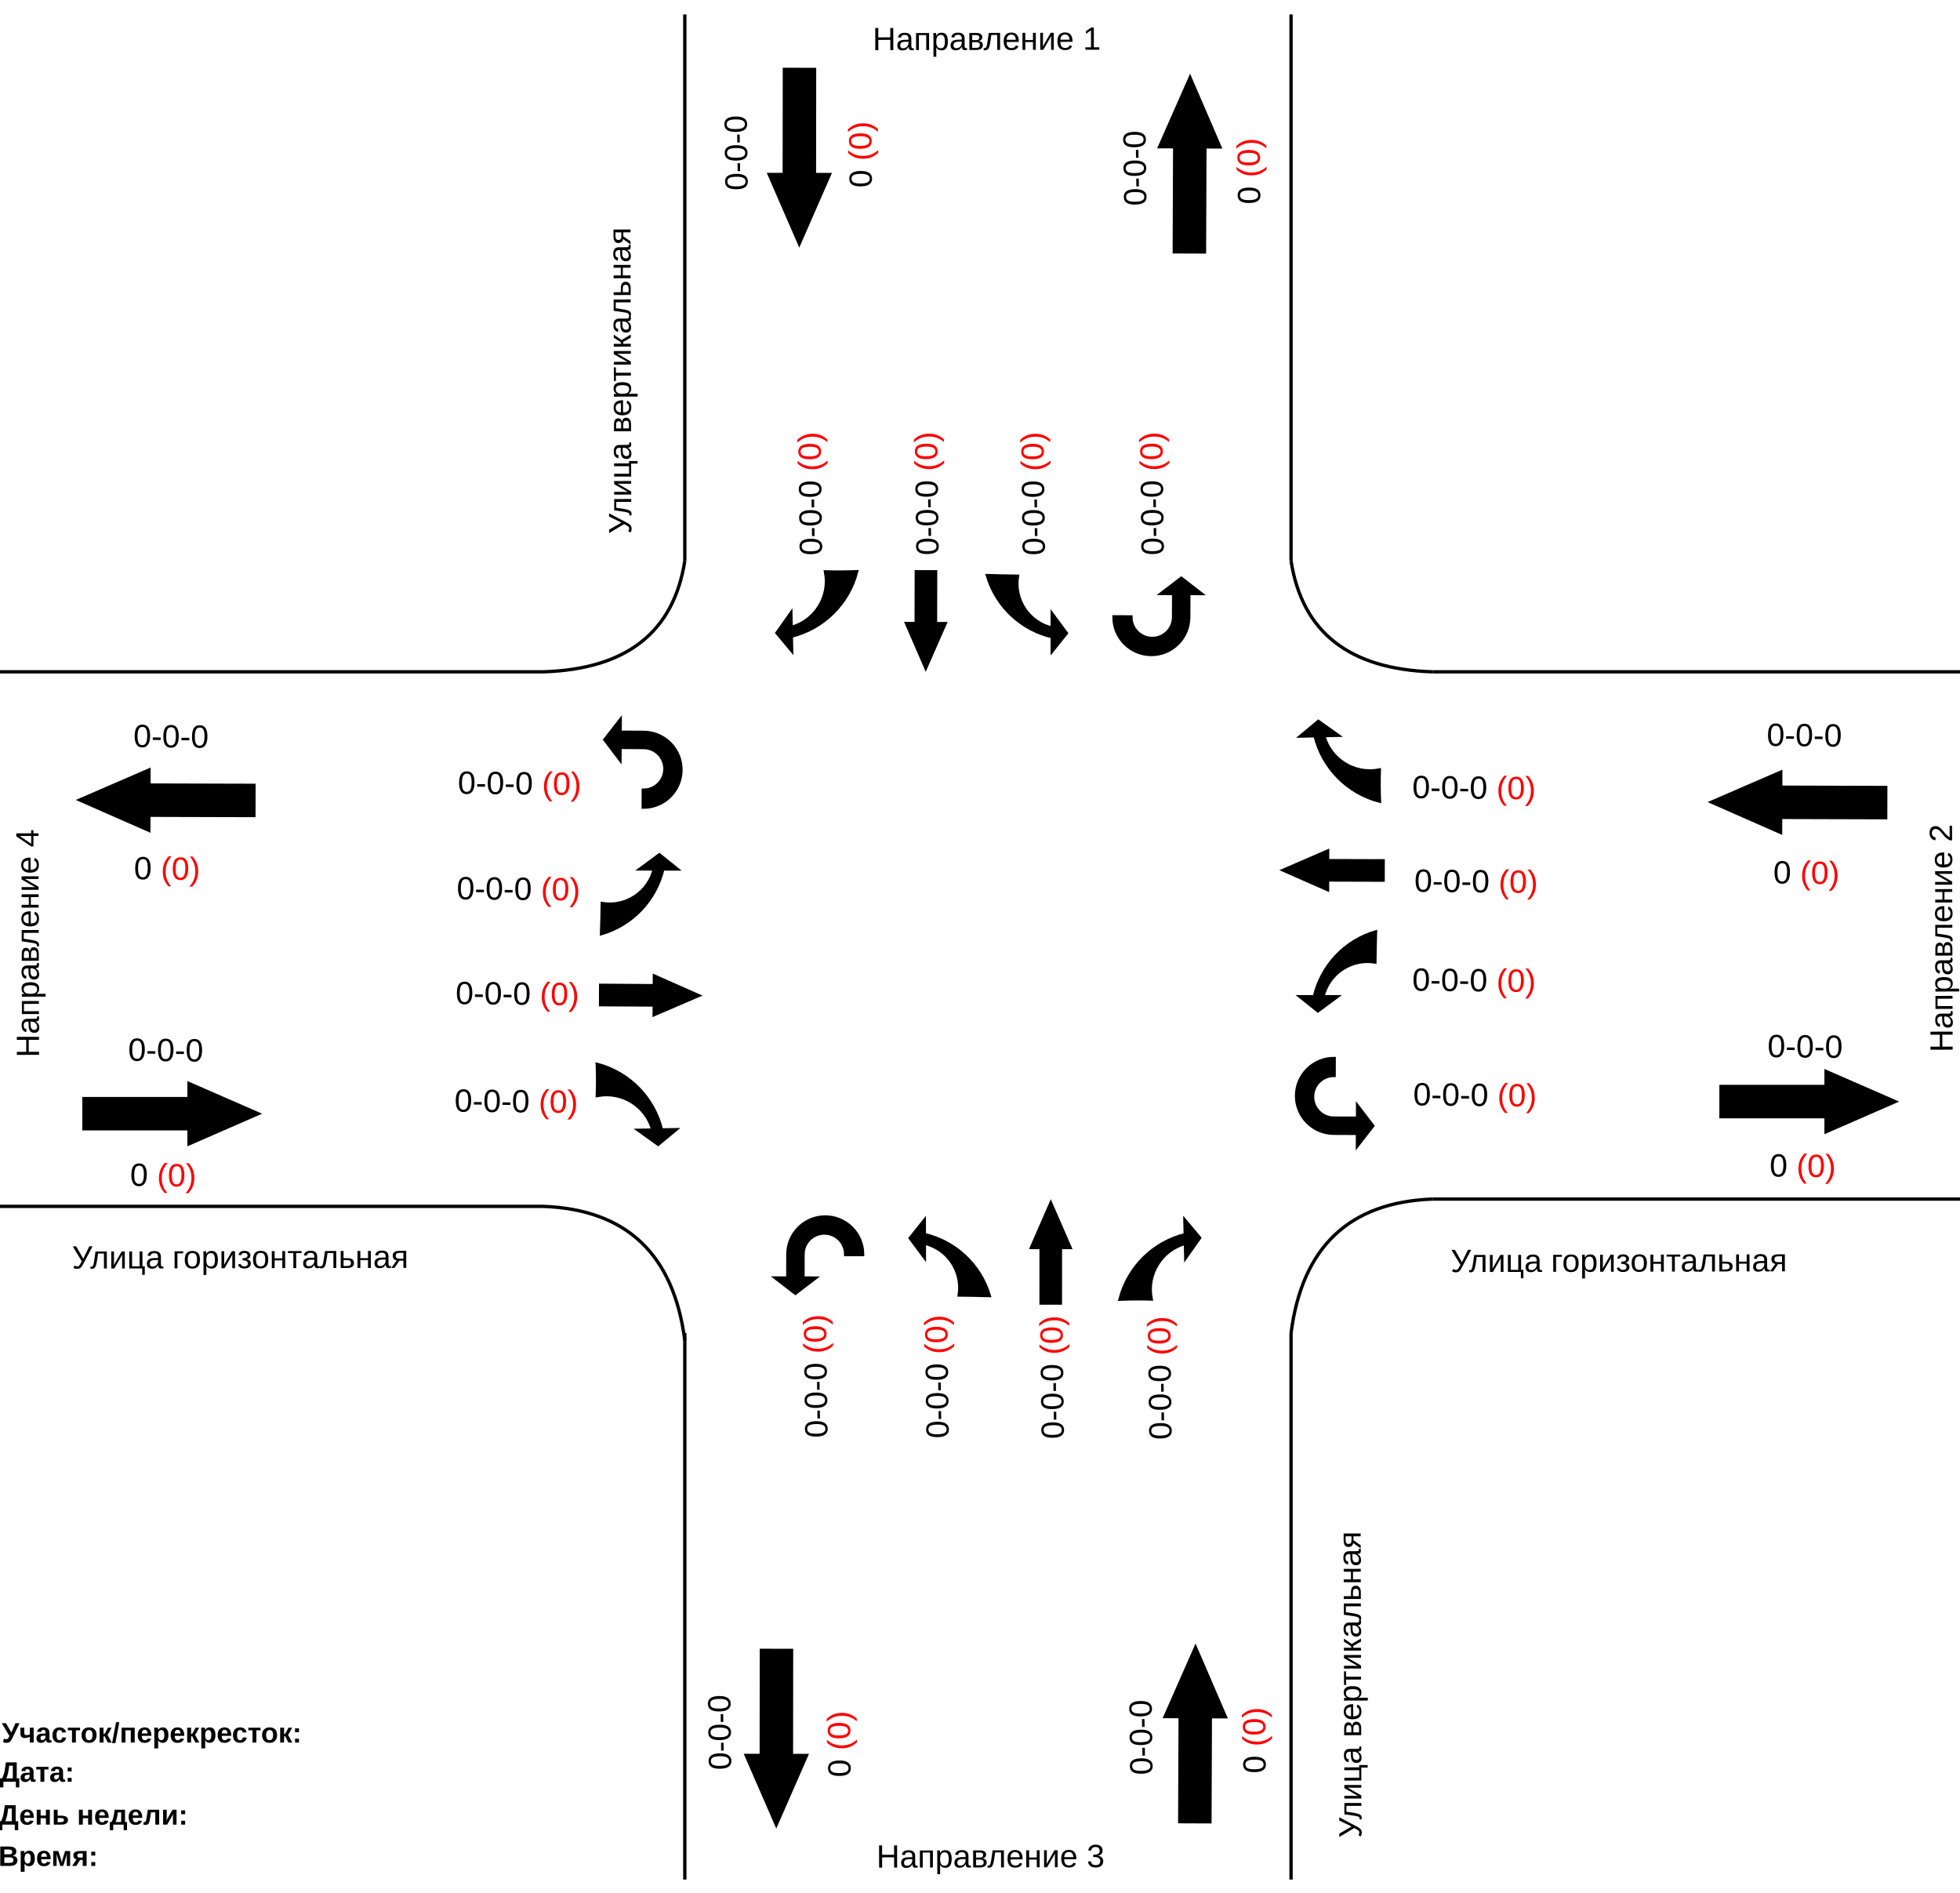
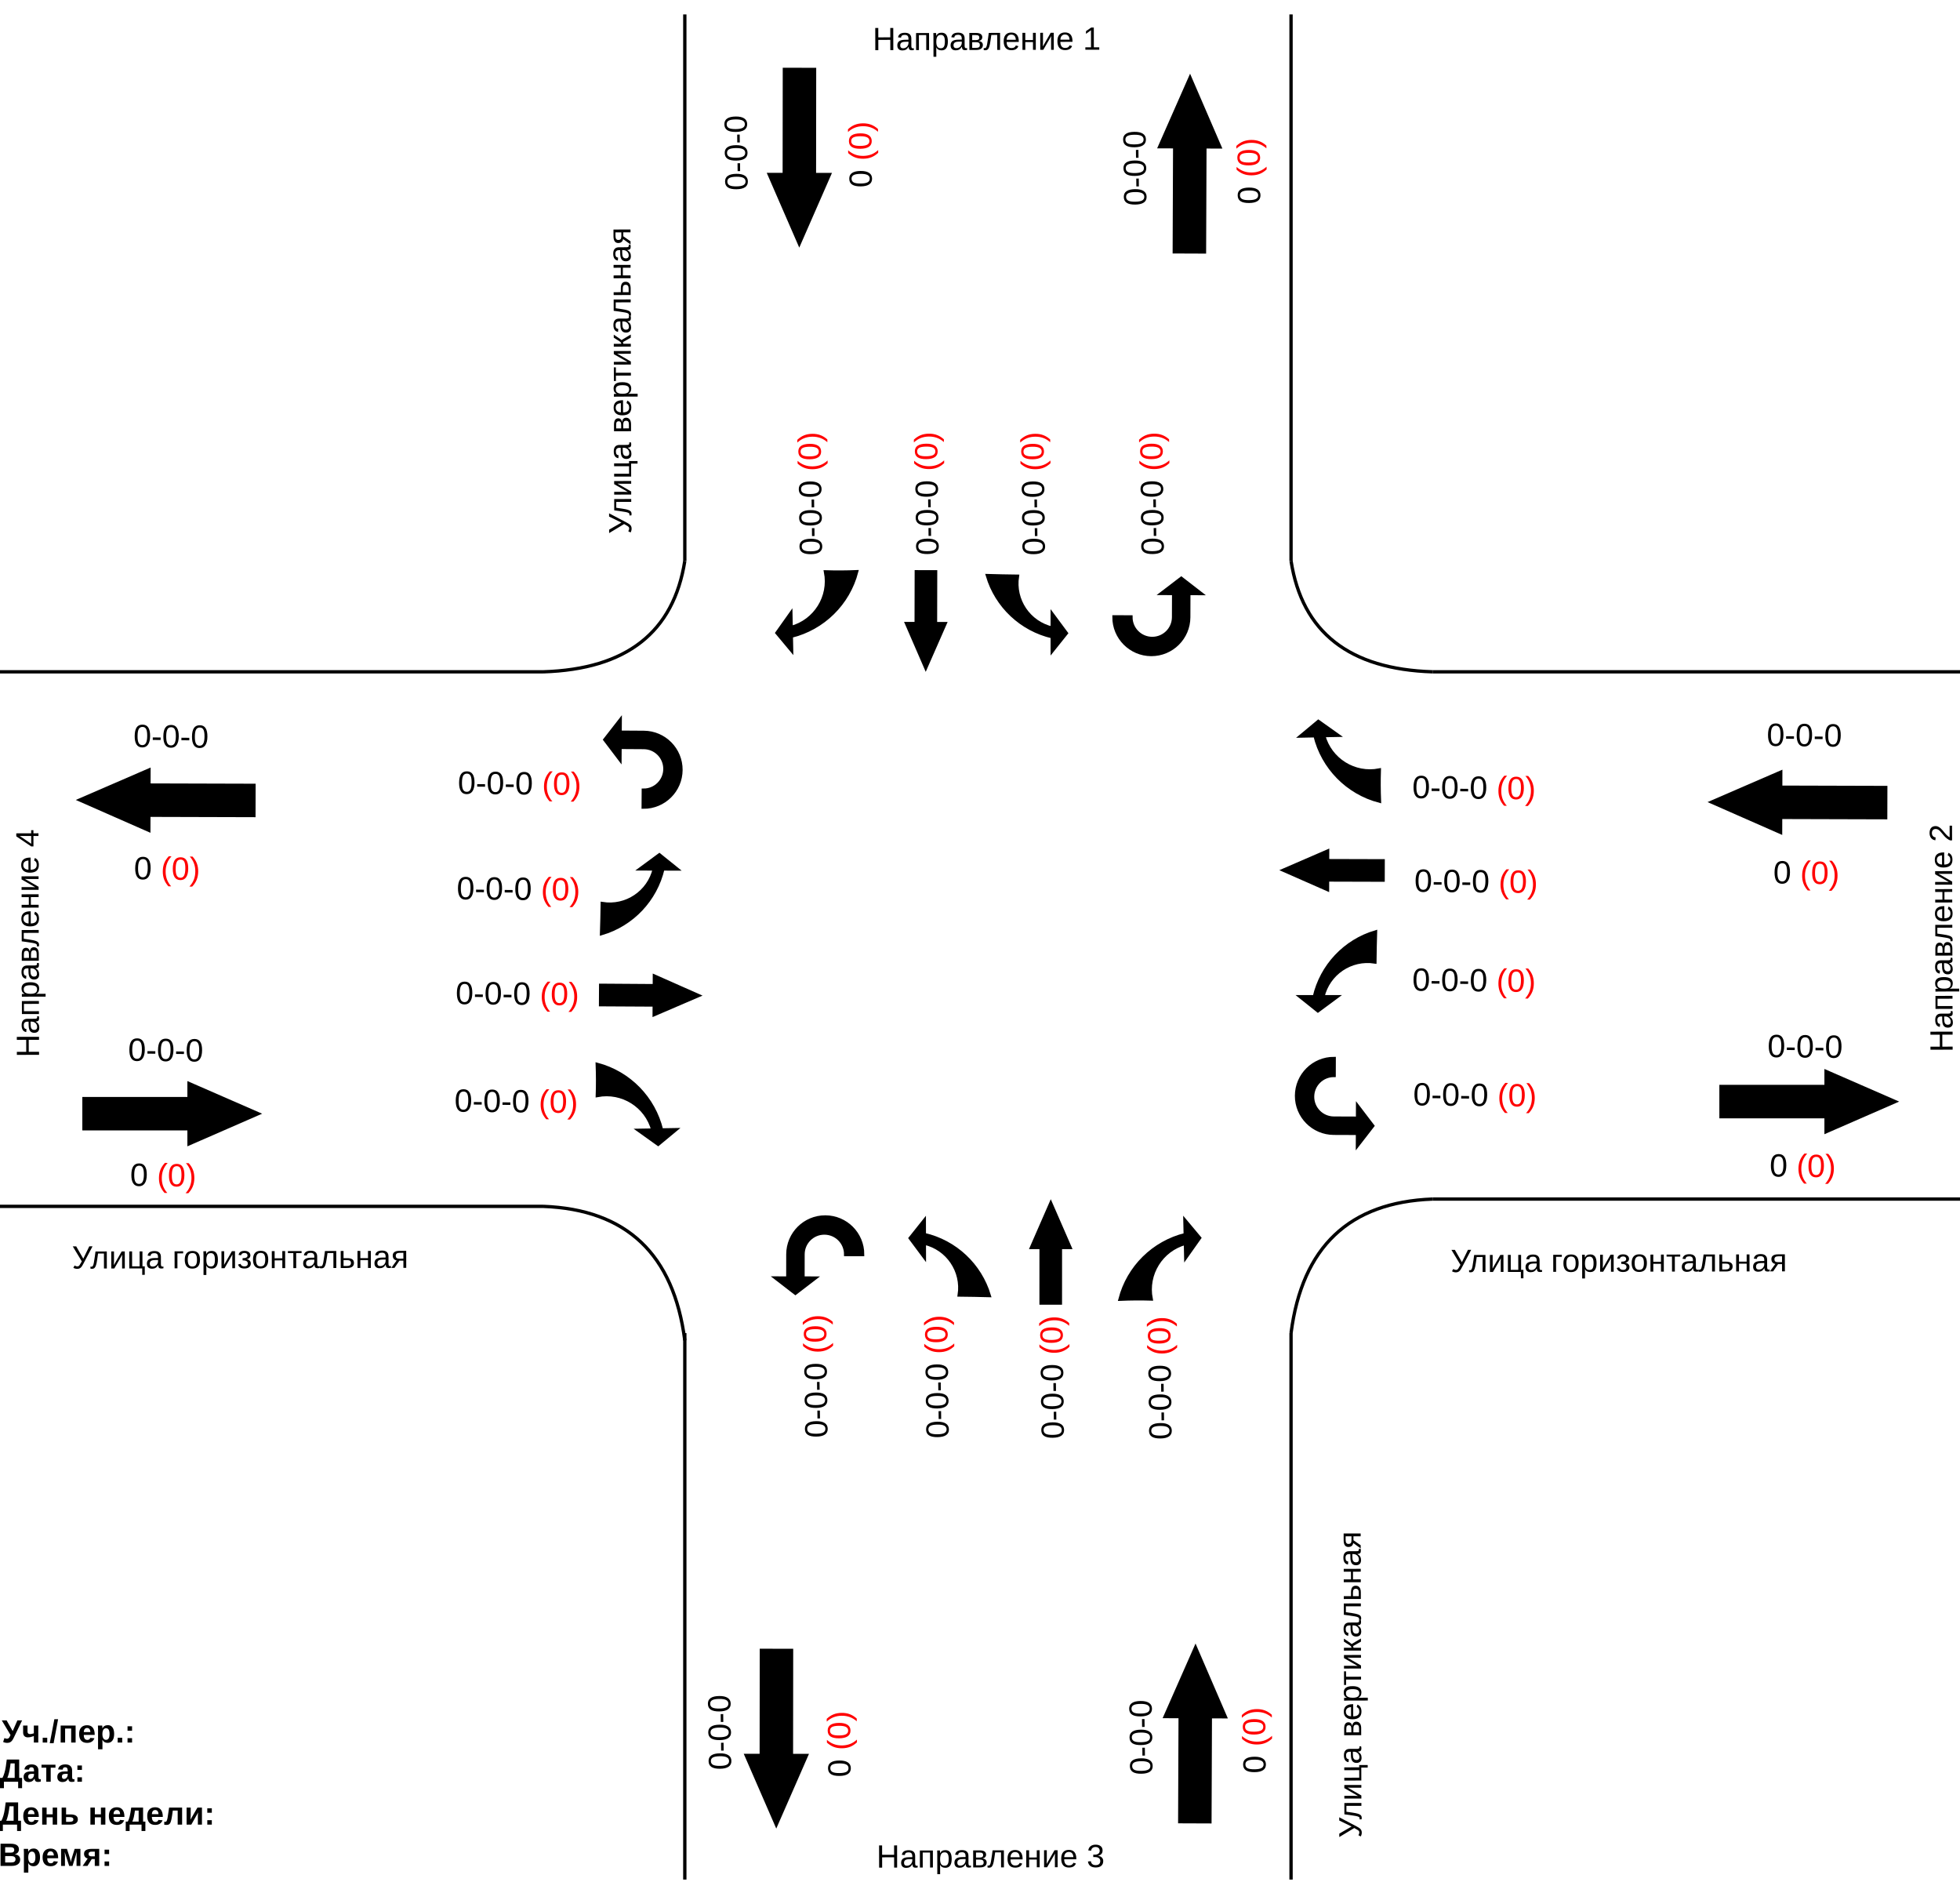
<svg xmlns="http://www.w3.org/2000/svg" xmlns:xlink="http://www.w3.org/1999/xlink" version="1.1" preserveAspectRatio="xMidYMid meet" viewBox="53.03 22.587 973.261 937.493" width="549px" height="530px">
  <rect id="svgEditorBackground" x="393.748" y="-276.635" width="972.87" height="937.493" style="fill:none; stroke: none;" />
  <defs id="svgEditorDefs">
    <polygon id="svgEditorShapeDefs" style="fill:rosybrown;stroke:black;vector-effect:non-scaling-stroke;stroke-width:1px;" />
  </defs>
  <defs>
    <path d="" id="dxt0pp92r" />
    <path d="M246.24 251.21L246.24 86.67" id="afM8RxwbQ" />
    <path d="M379.65 251.21L379.65 86.67" id="cfjMfgChV" />
    <path d="M422.27 284.61L589.65 284.61" id="b5OxVNm4Y" />
    <path d="M422.27 382.55L589.65 382.55" id="g77ZzNZA1" />
    <path d="M246.24 587.45L246.24 422.91" id="f23XxzPdA" />
    <path d="M379.65 587.45L379.65 422.91" id="dkQXXSdND" />
    <path d="" id="bz9rRvdM" />
    <path d="M379.65 422.91C383 396.95 397.21 383.5 422.27 382.55" id="afaO7SXaT" />
    <path d="M379.65 251.21C383 272.69 397.21 283.83 422.27 284.61" id="cvbV071s0" />
    <path d="M203.62 284.61L36.24 284.61" id="a5f9AhvgKh" />
    <path d="M246.24 251.21C242.88 272.69 228.68 283.83 203.62 284.61" id="a2ZFH71Etu" />
    <path d="M203.62 384.75L36.24 384.75" id="b1oZZ1esgB" />
    <path d="" id="b27HAQObv" />
    <path d="M246.24 425.11C242.88 399.15 228.68 385.7 203.62 384.75" id="a81I8t4SQv" />
  </defs>
  <g transform="matrix(1.6488 0 0 1.6488 -12.9192 -114.197)">
    <g>
      <g>
        <g>
          <use xlink:href="#dxt0pp92r" opacity="1" fill-opacity="0" stroke="#000000" stroke-width="1" stroke-opacity="1" />
        </g>
      </g>
      <g>
        <g>
          <use xlink:href="#afM8RxwbQ" opacity="1" fill-opacity="0" stroke="#000000" stroke-width="1" stroke-opacity="1" />
        </g>
      </g>
      <g transform="matrix(1 0 0 1 49.167 0)">
        <g>
          <use xlink:href="#cfjMfgChV" opacity="1" fill-opacity="0" stroke="#000000" stroke-width="1" stroke-opacity="1" />
        </g>
      </g>
      <g transform="matrix(1 0 0 1 49.167 0)">
        <g>
          <use xlink:href="#b5OxVNm4Y" opacity="1" fill-opacity="0" stroke="#000000" stroke-width="1" stroke-opacity="1" />
        </g>
      </g>
      <g transform="matrix(1 0 0 1 49.167 60.8119)">
        <g>
          <use xlink:href="#g77ZzNZA1" opacity="1" fill-opacity="0" stroke="#000000" stroke-width="1" stroke-opacity="1" />
        </g>
      </g>
      <g transform="matrix(1 0 0 1 0 60.8119)">
        <g>
          <use xlink:href="#f23XxzPdA" opacity="1" fill-opacity="0" stroke="#000000" stroke-width="1" stroke-opacity="1" />
        </g>
      </g>
      <g transform="matrix(1 0 0 1 49.167 60.8119)">
        <g>
          <use xlink:href="#dkQXXSdND" opacity="1" fill-opacity="0" stroke="#000000" stroke-width="1" stroke-opacity="1" />
        </g>
      </g>
      <g>
        <g>
          <use xlink:href="#bz9rRvdM" opacity="1" fill-opacity="0" stroke="#000000" stroke-width="1" stroke-opacity="1" />
        </g>
      </g>
      <g transform="matrix(1 0 0 1 49.167 60.8119)">
        <g>
          <use xlink:href="#afaO7SXaT" opacity="1" fill-opacity="0" stroke="#000000" stroke-width="1" stroke-opacity="1" />
        </g>
      </g>
      <g transform="matrix(1 0 0 1 49.167 0)">
        <g>
          <use xlink:href="#cvbV071s0" opacity="1" fill-opacity="0" stroke="#000000" stroke-width="1" stroke-opacity="1" />
        </g>
      </g>
      <g>
        <g>
          <use xlink:href="#a5f9AhvgKh" opacity="1" fill-opacity="0" stroke="#000000" stroke-width="1" stroke-opacity="1" />
        </g>
      </g>
      <g>
        <g>
          <use xlink:href="#a2ZFH71Etu" opacity="1" fill-opacity="0" stroke="#000000" stroke-width="1" stroke-opacity="1" />
        </g>
      </g>
      <g transform="matrix(1 0 0 1 0 60.8119)">
        <g>
          <use xlink:href="#b1oZZ1esgB" opacity="1" fill-opacity="0" stroke="#000000" stroke-width="1" stroke-opacity="1" />
        </g>
      </g>
      <g>
        <g>
          <use xlink:href="#b27HAQObv" opacity="1" fill-opacity="0" stroke="#000000" stroke-width="1" stroke-opacity="1" />
        </g>
      </g>
      <g transform="matrix(1 0 0 1 0 60.8119)">
        <g>
          <use xlink:href="#a81I8t4SQv" opacity="1" fill-opacity="0" stroke="#000000" stroke-width="1" stroke-opacity="1" />
        </g>
      </g>
    </g>
  </g>
  <path d="M3.28,0.124v-2l3.158,4l-3.158,4v-2h-4.842v-4Z" style="fill:black; stroke:black; vector-effect:non-scaling-stroke;stroke-width:1px;" id="Total_outside_Right_Arrow" transform="matrix(10.7734 0 0 3.71202 924.512 560.544)" />
  <path d="M-4.795,-45.612v-2l3.158,4l-3.158,4v-2h-4.842v-4Z" style="fill:black; stroke:black; vector-effect:non-scaling-stroke;stroke-width:1px;" id="Total_inside_Right_Arrow" transform="matrix(-10.7734 -0.0302691 0.0104293 -3.71201 885.97 257.813)" />
  <path d="M-72.173,1.743v-2l3.158,4l-3.158,4v-2h-4.842v-4Z" style="fill:black; stroke:black; vector-effect:non-scaling-stroke;stroke-width:1px;" id="Total_inside_Left_Arrow" transform="matrix(10.7734 0 0 3.71202 924.512 560.544)" />
  <path d="M70.416,-45.938v-2l3.158,4l-3.158,4v-2h-4.842v-4Z" style="fill:black; stroke:black; vector-effect:non-scaling-stroke;stroke-width:1px;" id="Total_outside_Left_Arrow" transform="matrix(-10.7734 -0.0302691 0.0104293 -3.71201 885.97 257.813)" />
  <path d="M-40.255,-86.455v-2l3.158,4l-3.158,4v-2h-4.842v-4Z" style="fill:black; stroke:black; vector-effect:non-scaling-stroke;stroke-width:1px;" id="Total_inside_Up_Arrow" transform="matrix(-0.012489 10.7734 -3.71202 -0.00430312 135.955 541.563)" />
  <path d="M38.041,53.907v-2l3.158,4l-3.158,4v-1.996h-4.842v-4.004Z" style="fill:black; stroke:black; vector-effect:non-scaling-stroke;stroke-width:1px;" id="Total_outside_Up_Arrow" transform="matrix(0.042758 -10.7734 3.712 0.0147324 434.675 503.372)" />
  <path d="M32.598,-84.716v-2l3.158,4l-3.158,4v-2h-4.842v-4Z" style="fill:black; stroke:black; vector-effect:non-scaling-stroke;stroke-width:1px;" id="Total_outside_Down_Arrow" transform="matrix(-0.012489 10.7734 -3.71202 -0.00430312 131.899 541.563)" />
  <path d="M-34.297,55.472v-2l3.158,4l-3.158,4v-2h-4.842v-4Z" style="fill:black; stroke:black; vector-effect:non-scaling-stroke;stroke-width:1px;" id="Total_inside_Down_Arrow" transform="matrix(0.042758 -10.7734 3.712 0.0147324 434.675 503.372)" />
  <path d="M-0.606,-0.991a1.8,1.8,0,1,0,0,-3.6h-2v1l-1.25,-1.625l1.25,-1.625v1h2a2.25,2.25,0,0,1,0,6.25Z" style="fill:black; stroke:black; vector-effect:non-scaling-stroke;stroke-width:1px;" id="Right_around_Arrow" transform="matrix(-5.91968 -0.0231282 0.0231282 -5.91968 711.879 549.504)" />
  <path d="M-5.59,-0.596l1.25,-1.562v1.25a8,8,0,0,1,5.861,5.514a149.211,149.211,0,0,0,-2.687,-0.056a4.17,4.17,0,0,0,-3.174,-4.708v1.25Z" style="fill:black; stroke:black; vector-effect:non-scaling-stroke;stroke-width:1px;" id="Right_left_Arrow" transform="matrix(-0.0000480079 -5.48499 5.48499 -0.0000480079 710.721 492.634)" />
  <path d="M12.964,-52.572v-2l3.158,4l-3.158,4v-2h-4.019v-4Z" style="fill:black; stroke:black; vector-effect:non-scaling-stroke;stroke-width:1px;" id="Right_forward_Arrow" transform="matrix(-6.86449 -0.0192866 0.00664524 -2.36518 801.511 334.252)" />
  <path d="M8.602,-2.552l-1.25,-1.563v1.25a8,8,0,0,0,-5.954,5.622a37.57,37.57,0,0,1,2.752,0.041a4.304,4.304,0,0,1,3.202,-4.913v1.25Z" style="fill:black; stroke:black; vector-effect:non-scaling-stroke;stroke-width:1px;" id="Right_right_Arrow" transform="matrix(-0.110469 -5.55234 5.55234 -0.110469 722.79 427.256)" />
  <path d="M33.261,-22.925a1.8,1.8,0,1,0,0,-3.6h-2v1l-1.25,-1.625l1.25,-1.625v1h2a2.25,2.25,0,0,1,0,6.25Z" style="fill:black; stroke:black; vector-effect:non-scaling-stroke;stroke-width:1px;" id="Down_around_Arrow" transform="matrix(0.00918477 -5.91972 5.91972 0.00918477 608.432 841.395)" />
  <path d="M-29.119,-37.239l1.25,-1.563v1.25a8,8,0,0,1,5.861,5.514a149.211,149.211,0,0,0,-2.687,-0.056a4.17,4.17,0,0,0,-3.174,-4.708v1.25Z" style="fill:black; stroke:black; vector-effect:non-scaling-stroke;stroke-width:1px;" id="Down_left_Arrow" transform="matrix(5.48497 -0.0129675 0.0129675 5.48497 665.299 840.103)" />
  <path d="M42.19,-107.375v-2l3.158,4l-3.158,4v-2h-4.019v-4Z" style="fill:black; stroke:black; vector-effect:non-scaling-stroke;stroke-width:1px;" id="Down_forward_Arrow" transform="matrix(0.00311775 -6.86452 2.36519 0.00107421 823.895 930.519)" />
  <path d="M-13.912,-39.198l-1.25,-1.563v1.25a8,8,0,0,0,-5.954,5.622a37.57,37.57,0,0,1,2.752,0.041a4.304,4.304,0,0,1,3.202,-4.913v1.25Z" style="fill:black; stroke:black; vector-effect:non-scaling-stroke;stroke-width:1px;" id="e25" transform="matrix(5.55206 -0.123547 0.123547 5.55206 730.705 852.018)" />
  <path d="M32.792,15.097a1.8,1.8,0,1,0,0,-3.6h-2v1l-1.25,-1.625l1.25,-1.625v1h2a2.25,2.25,0,0,1,0,6.25Z" style="fill:black; stroke:black; vector-effect:non-scaling-stroke;stroke-width:1px;" id="Up_around_Arrow" transform="matrix(-0.0203657 5.91969 -5.91969 -0.0203657 704.572 134.067)" />
  <path d="M11.914,-36.573l1.25,-1.562v1.25a8,8,0,0,1,5.861,5.514a149.211,149.211,0,0,0,-2.687,-0.056a4.17,4.17,0,0,0,-3.174,-4.708v1.25Z" style="fill:black; stroke:black; vector-effect:non-scaling-stroke;stroke-width:1px;" id="Up_left_Arrow" transform="matrix(-5.48499 0.00260761 -0.00260761 -5.48499 647.703 135.251)" />
  <path d="M41.75,-12.214v-2l3.158,4l-3.158,4v-2h-3.745v-4Z" style="fill:black; stroke:black; vector-effect:non-scaling-stroke;stroke-width:1px;" id="Up_forward_Arrow" transform="matrix(-0.0160832 6.8645 -2.36518 -0.00554151 489.279 44.5352)" />
  <path d="M26.594,-37.735l-1.25,-1.562v1.25a8,8,0,0,0,-5.954,5.622a37.57,37.57,0,0,1,2.752,0.041a4.304,4.304,0,0,1,3.202,-4.913v1.25Z" style="fill:black; stroke:black; vector-effect:non-scaling-stroke;stroke-width:1px;" id="Up_right_Arrow" transform="matrix(-5.55229 0.11306 -0.11306 -5.55229 582.319 123.213)" />
  <path d="M63.406,49.936a1.8,1.8,0,1,0,0,-3.6h-2v1l-1.25,-1.625l1.25,-1.625v1h2a2.25,2.25,0,0,1,0,6.25Z" style="fill:black; stroke:black; vector-effect:non-scaling-stroke;stroke-width:1px;" id="Left_around_Arrow" transform="matrix(5.9196 0.0389758 -0.0389758 5.9196 -0.850919 115.831)" />
  <path d="M49.643,-69.466l1.25,-1.562v1.25a8,8,0,0,1,5.861,5.514a149.211,149.211,0,0,0,-2.687,-0.056a4.17,4.17,0,0,0,-3.174,-4.708v1.25Z" style="fill:black; stroke:black; vector-effect:non-scaling-stroke;stroke-width:1px;" id="Left_left_Arrow" transform="matrix(-0.014636 5.48497 -5.48497 -0.014636 0.154885 172.703)" />
  <path d="M68.476,75.06v-2l3.158,4l-3.158,4v-2h-3.882v-4.015Z" style="fill:black; stroke:black; vector-effect:non-scaling-stroke;stroke-width:1px;" id="Left_forward_Arrow" transform="matrix(6.86442 0.0376636 -0.0129771 2.36515 -91.0589 330.841)" />
  <path d="M64.497,-69.475l-1.25,-1.563v1.25a8,8,0,0,0,-5.954,5.622a37.57,37.57,0,0,1,2.752,0.041a4.304,4.304,0,0,1,3.202,-4.913v1.25Z" style="fill:black; stroke:black; vector-effect:non-scaling-stroke;stroke-width:1px;" id="Left_right_Arrow" transform="matrix(0.0956043 5.55262 -5.55262 0.0956043 -12.0891 238.049)" />
  <text dy="-0.5em" style="fill:black;font-family:Arial;font-size:20px;" id="e4_text" />
  <text dy="-0.5em" style="fill:black;font-family:Arial;font-size:20px;" id="e2_text" transform="matrix(1 0 0 1 -225.972 62.5768)" />
  <text dy="-0.5em" style="fill:black;font-family:Arial;font-size:20px;" id="e6_text" />
  <text dy="-0.5em" style="fill:black;font-family:Arial;font-size:20px;" id="e8_text" />
  <text style="fill:black;font-family:Arial;font-size:20px;" text-anchor="middle" x="491.306" y="116.054" id="Total_inside_Up" transform="matrix(-0.012085 -0.999927 0.999927 -0.012085 314.185 608.746)">
    <tspan x="510" id="Total_inside_Up" style="font-size:16px;">0-0-0</tspan>
  </text>
  <text style="fill:black;font-family:Arial;font-size:20px;" text-anchor="middle" x="1289.383" y="-48.159" id="Total_inside_Right" transform="matrix(0.999945 0.010533 -0.010533 0.999945 -383.479 426.137)">
    <tspan x="1332" id="Total_inside_Right" style="font-size:16px;">0-0-0</tspan>
  </text>
  <text style="fill:black;font-family:Arial;font-size:20px;" text-anchor="middle" x="444.971" y="314.137" id="Total_inside_Down" transform="matrix(-0.012085 -0.999927 0.999927 -0.012085 316.503 1345.76)">
    <tspan x="458" id="Total_inside_Down" style="font-size:16px;">0-0-0</tspan>
  </text>
  <text style="fill:black;font-family:Arial;font-size:20px;" text-anchor="middle" x="475.505" y="116.743" id="Total_inside_Left" transform="matrix(0.999945 0.010533 -0.010533 0.999945 -383.479 426.137)">
    <tspan x="520" style="font-size:16px;" id="e4_span">0-0-0</tspan>
  </text>
  <text style="fill:black;font-family:Arial;font-size:20px;" text-anchor="middle" x="486.377" y="313.945" id="Total_outside_Up" transform="matrix(-0.012085 -0.999927 0.999927 -0.012085 314.185 608.746)">
    <tspan x="500" id="Total_outside_Up" style="font-size:16px;">0-0-0</tspan>
  </text>
  <text style="fill:black;font-family:Arial;font-size:20px;" text-anchor="middle" x="1244.122" y="106.351" id="Total_outside_Right" transform="matrix(0.999945 0.010533 -0.010533 0.999945 -383.479 426.137)">
    <tspan x="1334" id="Total_outside_Right" style="font-size:16px;">0-0-0</tspan>
  </text>
  <text style="fill:black;font-family:Arial;font-size:20px;" text-anchor="middle" x="446.85" y="104.986" id="Total_outside_Down" transform="matrix(-0.012085 -0.999927 0.999927 -0.012085 316.503 1345.76)">
    <tspan x="463" id="Total_outside_Down" style="font-size:16px;">0-0-0</tspan>
  </text>
  <text style="fill:black;font-family:Arial;font-size:16px;" text-anchor="middle" x="476.731" y="-39.019" id="Total_outside_Left" transform="matrix(0.999945 0.010533 -0.010533 0.999945 -383.479 426.137)">
    <tspan x="521" id="e5_tspan">0-0-0</tspan>
  </text>
  <text style="fill:black;font-family:Arial;font-size:16px;" x="307.737" y="320.49" id="Up_around" transform="matrix(-0.012085 -0.999927 0.999927 -0.012085 314.185 608.746)">
    <tspan x="307.737" id="Up_around_tspan1">0-0-0 </tspan>
    <tspan dx="0" id="Up_around_tspan2" fill="red">(0)</tspan>
  </text>
  <text style="fill:black;font-family:Arial;font-size:16px;" x="1139.643" y="132.131" id="Right_around" transform="matrix(0.999945 0.010533 -0.010533 0.999945 -383.479 426.137)">
    <tspan x="1139.643" id="Right_around_tspan1">0-0-0 </tspan>
    <tspan dx="0" id="Right_around_tspan2" fill="red">(0)</tspan>
  </text>
  <text style="fill:black;font-family:Arial;font-size:16px;" text-anchor="end" x="-219.74" y="148.213" id="Down_around" transform="matrix(-0.012085 -0.999927 0.999927 -0.012085 314.185 608.746)">
    <tspan x="-67" id="Down_around_tspan1">0-0-0 </tspan>
    <tspan dx="0" id="Down_around_tspan2" fill="red">(0)</tspan>
  </text>
  <text style="fill:black;font-family:Arial;font-size:16px;" text-anchor="end" x="648.574" y="-17.53" id="Left_around" transform="matrix(0.999945 0.010533 -0.010533 0.999945 -383.479 426.137)">
    <tspan x="725" id="Left_around_tspan1">0-0-0 </tspan>
    <tspan dx="0" id="Left_around_tspan2" fill="red">(0)</tspan>
  </text>
  <text style="fill:black;font-family:Arial;font-size:16px;" x="309.719" y="150.804" id="Up_right" transform="matrix(-0.012085 -0.999927 0.999927 -0.012085 314.185 608.746)">
    <tspan x="309.719" id="Up_right_tspan1">0-0-0 </tspan>
    <tspan dx="0" id="Up_right_tspan2" fill="red">(0)</tspan>
  </text>
  <text style="fill:black;font-family:Arial;font-size:16px;" x="1137.58" y="-20.363" id="Right_right" transform="matrix(0.999945 0.010533 -0.010533 0.999945 -383.479 426.137)">
    <tspan x="1137.58" id="Right_right_tspan1">0-0-0 </tspan>
    <tspan dx="0" id="Right_right_tspan2" fill="red">(0)</tspan>
  </text>
  <text style="fill:black;font-family:Arial;font-size:16px;" text-anchor="end" x="-222.894" y="319.045" id="Down_right" transform="matrix(-0.012085 -0.999927 0.999927 -0.012085 314.185 608.746)">
    <tspan x="-70" id="Down_right_tspan1">0-0-0 </tspan>
    <tspan dx="0" id="Down_right_tspan2" fill="red">(0)</tspan>
  </text>
  <text style="fill:black;font-family:Arial;font-size:16px;" text-anchor="end" x="584.635" y="140.295" id="Left_right" transform="matrix(0.999945 0.010533 -0.010533 0.999945 -383.479 426.137)">
    <tspan x="725" id="Left_right_tspan1">0-0-0 </tspan>
    <tspan dx="0" id="Left_right_tspan2" fill="red">(0)</tspan>
  </text>
  <text style="fill:black;font-family:Arial;font-size:16px;" x="309.089" y="208.672" id="Up_forward" transform="matrix(-0.012085 -0.999927 0.999927 -0.012085 314.185 608.746)">
    <tspan x="309.089" id="Up_forward_tspan1">0-0-0 </tspan>
    <tspan dx="0" id="Up_forward_tspan2" fill="red">(0)</tspan>
  </text>
  <text style="fill:black;font-family:Arial;font-size:16px;" x="1139.106" y="26.098" id="Right_forward" transform="matrix(0.999945 0.010533 -0.010533 0.999945 -383.479 426.137)">
    <tspan x="1139.106" id="Right_forward_tspan2">0-0-0 </tspan>
    <tspan dx="0" id="Right_forward_tspan2" fill="red">(0)</tspan>
  </text>
  <text style="fill:black;font-family:Arial;font-size:16px;" text-anchor="end" x="-193.923" y="265.576" id="Down_forward" transform="matrix(-0.012085 -0.999927 0.999927 -0.012085 314.185 608.746)">
    <tspan x="-69" id="Down_forward_tspan1">0-0-0 </tspan>
    <tspan dx="0" id="Down_forward_tspan2" fill="red">(0)</tspan>
  </text>
  <text style="fill:black;font-family:Arial;font-size:16px;" text-anchor="end" x="583.616" y="86.875" id="Left_forward" transform="matrix(0.999945 0.010533 -0.010533 0.999945 -383.479 426.137)">
    <tspan x="725" id="Left_forward_tspan1">0-0-0 </tspan>
    <tspan dx="0" id="Left_forward_tspan2" fill="red">(0)</tspan>
  </text>
  <text style="fill:black;font-family:Arial;font-size:16px;" x="308.381" y="261.464" id="Up_left" transform="matrix(-0.012085 -0.999927 0.999927 -0.012085 314.185 608.746)">
    <tspan x="308.381" id="Up_Left_tspan1">0-0-0 </tspan>
    <tspan dx="0" id="Up_Left_tspan2" fill="red">(0)</tspan>
  </text>
  <text style="fill:black;font-family:Arial;font-size:16px;" x="1138.587" y="75.235" id="Right_left" transform="matrix(0.999945 0.010533 -0.010533 0.999945 -383.479 426.137)">
    <tspan x="1138.587" id="Right_Left_tspan2">0-0-0 </tspan>
    <tspan dx="0" id="Right_Left_tspan2" fill="red">(0)</tspan>
  </text>
  <text style="fill:black;font-family:Arial;font-size:16px;" text-anchor="end" x="-220.977" y="208.391" id="Down_left" transform="matrix(-0.012085 -0.999927 0.999927 -0.012085 314.185 608.746)">
    <tspan x="-68" id="Down_Left_tspan1">0-0-0 </tspan>
    <tspan dx="0" id="Down_Left_tspan2" fill="red">(0)</tspan>
  </text>
  <text style="fill:black;font-family:Arial;font-size:16px;" text-anchor="end" x="582.945" y="34.853" id="Left_left" transform="matrix(0.999945 0.010533 -0.010533 0.999945 -383.479 426.137)">
    <tspan x="725" id="Left_Left_tspan1">0-0-0 </tspan>
    <tspan dx="0" id="Left_Left_tspan2" fill="red">(0)</tspan>
  </text>
  <text style="fill:black;font-family:Arial;font-size:16px;" text-anchor="middle" x="528.315" y="93.56" id="TotalSum_inside_Up" transform="matrix(-0.00908829 -0.999959 0.999959 -0.00908829 397.429 669.029)">
    <tspan x="570" id="TotalSum_inside_Up_tspan1">0 </tspan>
    <tspan dx="0" id="TotalSum_inside_Up_tspan2" fill="red">(0)</tspan>
  </text>
  <text style="fill:black;font-family:Arial;font-size:16px;" text-anchor="middle" x="1307.441" y="-173.648" id="TotalSum_inside_Right" transform="matrix(0.999922 0.0125281 -0.0125281 0.999922 -407.109 616.955)">
    <tspan x="1355" id="TotalSum_inside_Right_tspan1">0 </tspan>
    <tspan dx="0" id="TotalSum_inside_Right_tspan2" fill="red">(0)</tspan>
  </text>
  <text style="fill:black;font-family:Arial;font-size:16px;" text-anchor="middle" x="-253.141" y="281.966" id="TotalSum_inside_Down" transform="matrix(-0.00908829 -0.999959 0.999959 -0.00908829 397.429 669.029)">
    <tspan x="-219" id="TotalSum_inside_Down_tspan1">0 </tspan>
    <tspan dx="0" id="TotalSum_inside_Down_tspan2" fill="red">(0)</tspan>
  </text>
  <text style="fill:black;font-family:Arial;font-size:16px;" text-anchor="middle" x="496.45" y="-13.29" id="TotalSum_inside_Left" transform="matrix(0.999922 0.0125281 -0.0125281 0.999922 -407.109 616.955)">
    <tspan x="541" id="TotalSum_inside_Left_tspan1">0 </tspan>
    <tspan dx="0" id="TotalSum_inside_Left_tspan2" fill="red">(0)</tspan>
  </text>
  <text style="fill:black;font-family:Arial;font-size:16px;" text-anchor="middle" x="520.578" y="286.345" id="TotalSum_outside_Up" transform="matrix(-0.00908829 -0.999959 0.999959 -0.00908829 397.429 669.029)">
    <tspan x="560" id="TotalSum_outside_Up_tspan1">0 </tspan>
    <tspan dx="0" id="TotalSum_outside_Up_tspan2" fill="red">(0)</tspan>
  </text>
  <text style="fill:black;font-family:Arial;font-size:16px;" text-anchor="middle" x="1309.041" y="-28.126" id="TotalSum_outside_Right" transform="matrix(0.999922 0.0125281 -0.0125281 0.999922 -407.109 616.955)">
    <tspan x="1355" id="TotalSum_outside_Right_tspan1">0 </tspan>
    <tspan dx="0" id="TotalSum_outside_Right_tspan2" fill="red">(0)</tspan>
  </text>
  <text style="fill:black;font-family:Arial;font-size:16px;" text-anchor="middle" x="-253.487" y="75.841" id="TotalSum_outside_Down" transform="matrix(-0.00908829 -0.999959 0.999959 -0.00908829 397.429 669.029)">
    <tspan x="-219" id="TotalSum_outside_Down_tspan1">0 </tspan>
    <tspan dx="0" id="TotalSum_outside_Down_tspan2" fill="red">(0)</tspan>
  </text>
  <text style="fill:black;font-family:Arial;font-size:16px;" text-anchor="middle" x="499.636" y="-165.52" id="TotalSum_outside_Left" transform="matrix(0.999922 0.0125281 -0.0125281 0.999922 -407.109 616.955)">
    <tspan x="541" id="TotalSum_outside_Left_tspan1">0 </tspan>
    <tspan dx="0" id="TotalSum_outside_Left_tspan2" fill="red">(0)</tspan>
  </text>
  <text style="fill:black;font-family:Arial;font-size:16px;" text-anchor="middle" x="42.5%" y="618.974" id="StreetName_Up" transform="matrix(0.999997 -0.0021031 0.0021031 0.999997 128.073 -571.761)">Направление 1</text>
  <text style="fill:black;font-family:Arial;font-size:16px;" text-anchor="middle" x="35.5%" y="1008.0" id="StreetName_Right" transform="matrix(-0.00269868 -0.999996 0.999996 -0.00269868 15.4245 835.533)">Направление 2</text>
  <text style="fill:black;font-family:Arial;font-size:16px;" text-anchor="middle" x="42.5%" y="1521.246" id="StreetName_Down" transform="matrix(0.999997 -0.0021031 0.0021031 0.999997 128.073 -571.761)">Направление 3</text>
  <text style="fill:black;font-family:Arial;font-size:16px;" text-anchor="middle" x="35.5%" y="57.783" id="StreetName_Left" transform="matrix(-0.00269868 -0.999996 0.999996 -0.00269868 15.4245 835.533)">Направление 4</text>
  <text style="fill:black;font-family:Arial;font-size:16px;" x="547.98" y="352.574" id="StreetName_Vertical1" transform="matrix(-0.00269868 -0.999996 0.999996 -0.00269868 15.4245 835.533)">Улица вертикальная</text>
  <text style="fill:black;font-family:Arial;font-size:16px;" x="-100.349" y="713.393" id="StreetName_Vertical2" transform="matrix(-0.00269868 -0.999996 0.999996 -0.00269868 15.4245 835.533)">Улица вертикальная</text>
  <text style="fill:black;font-family:Arial;font-size:16px;" x="-41.893" y="1223.001" id="StreetName_Horizontal1" transform="matrix(0.999997 -0.0021031 0.0021031 0.999997 128.073 -571.761)">Улица горизонтальная</text>
  <text style="fill:black;font-family:Arial;font-size:16px;" x="642.686" y="1226.173" id="StreetName_Horizontal2" transform="matrix(0.999997 -0.0021031 0.0021031 0.999997 128.073 -571.761)">Улица горизонтальная</text>
-   <text style="fill:black;font-family:Arial;font-size:14px;stroke:none;" x="53.897" y="886.64" id="SectionOrIntersection">
-     <tspan x="53.897" id="SectionOrIntersection_tspan1" style="font-weight: bold;">Участок/перекресток: </tspan>
-     <tspan dx="0" id="SectionOrIntersection_tspan2"> </tspan>
-   </text>
-   <text style="fill:black;font-family:Arial;font-size:14px;" x="52.886" y="906.091" id="Date">
+   <text style="fill:black;font-family:Arial;font-size:16px;stroke:none;" x="53.897" y="886.64" id="SectionOrIntersection">
+     <tspan x="53.897" id="SectionOrIntersection_tspan1" style="font-weight: bold;">Уч./пер.: </tspan>
+     <tspan dx="0" id="SectionOrIntersection_tspan2" />
+   </text>
+   <text style="fill:black;font-family:Arial;font-size:16px;" x="52.886" y="906.091" id="Date">
    <tspan x="52.886" id="Date_tspan1" style="font-weight: bold;">Дата: </tspan>
    <tspan dx="0" id="Date_tspan2"> </tspan>
  </text>
-   <text style="fill:black;font-family:Arial;font-size:14px;" x="52.36" y="927.367" id="DayOfWeek">
+   <text style="fill:black;font-family:Arial;font-size:16px;" x="52.36" y="927.367" id="DayOfWeek">
    <tspan x="52.36" id="DayOfWeek_tspan1" style="font-weight: bold;">День недели: </tspan>
    <tspan dx="0" id="DayOfWeek_tspan2"> </tspan>
  </text>
-   <text style="fill:black;font-family:Arial;font-size:14px;" x="52.223" y="947.88" id="Time">
+   <text style="fill:black;font-family:Arial;font-size:16px;" x="52.223" y="947.88" id="Time">
    <tspan x="52.223" id="Time_tspan1" style="font-weight: bold;">Время: </tspan>
    <tspan dx="0" id="Time_tspan2"> </tspan>
  </text>
</svg>
